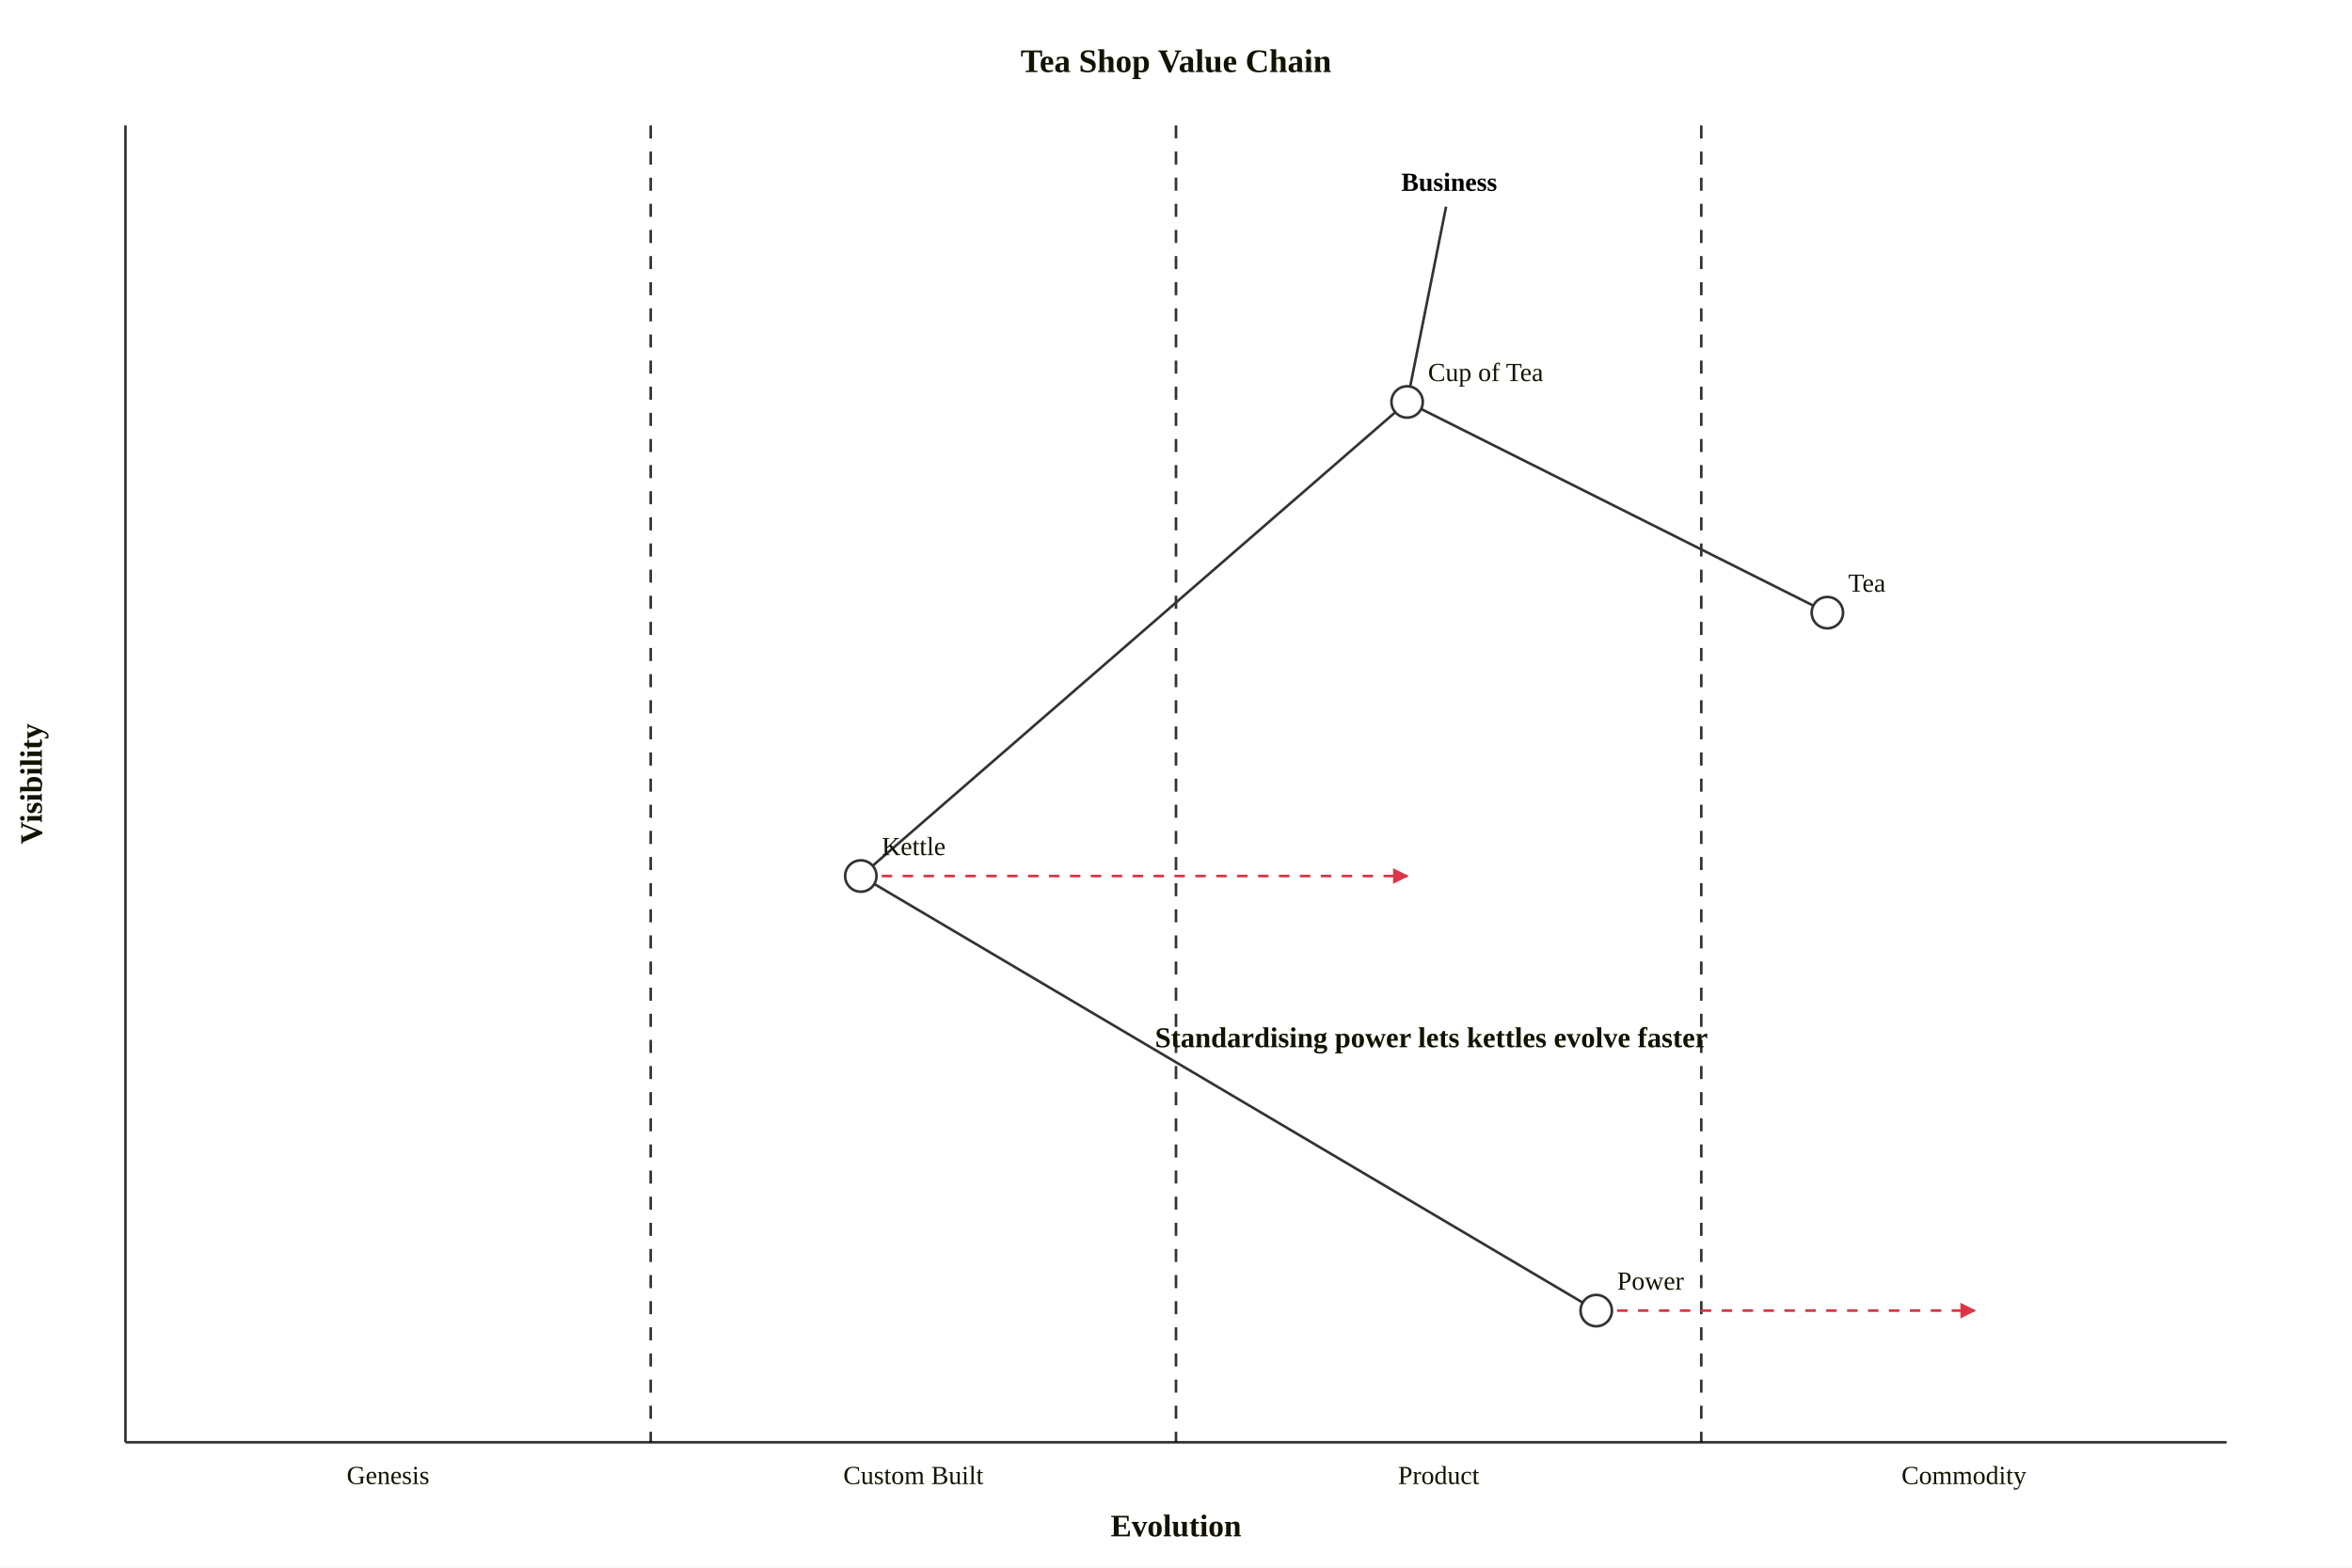
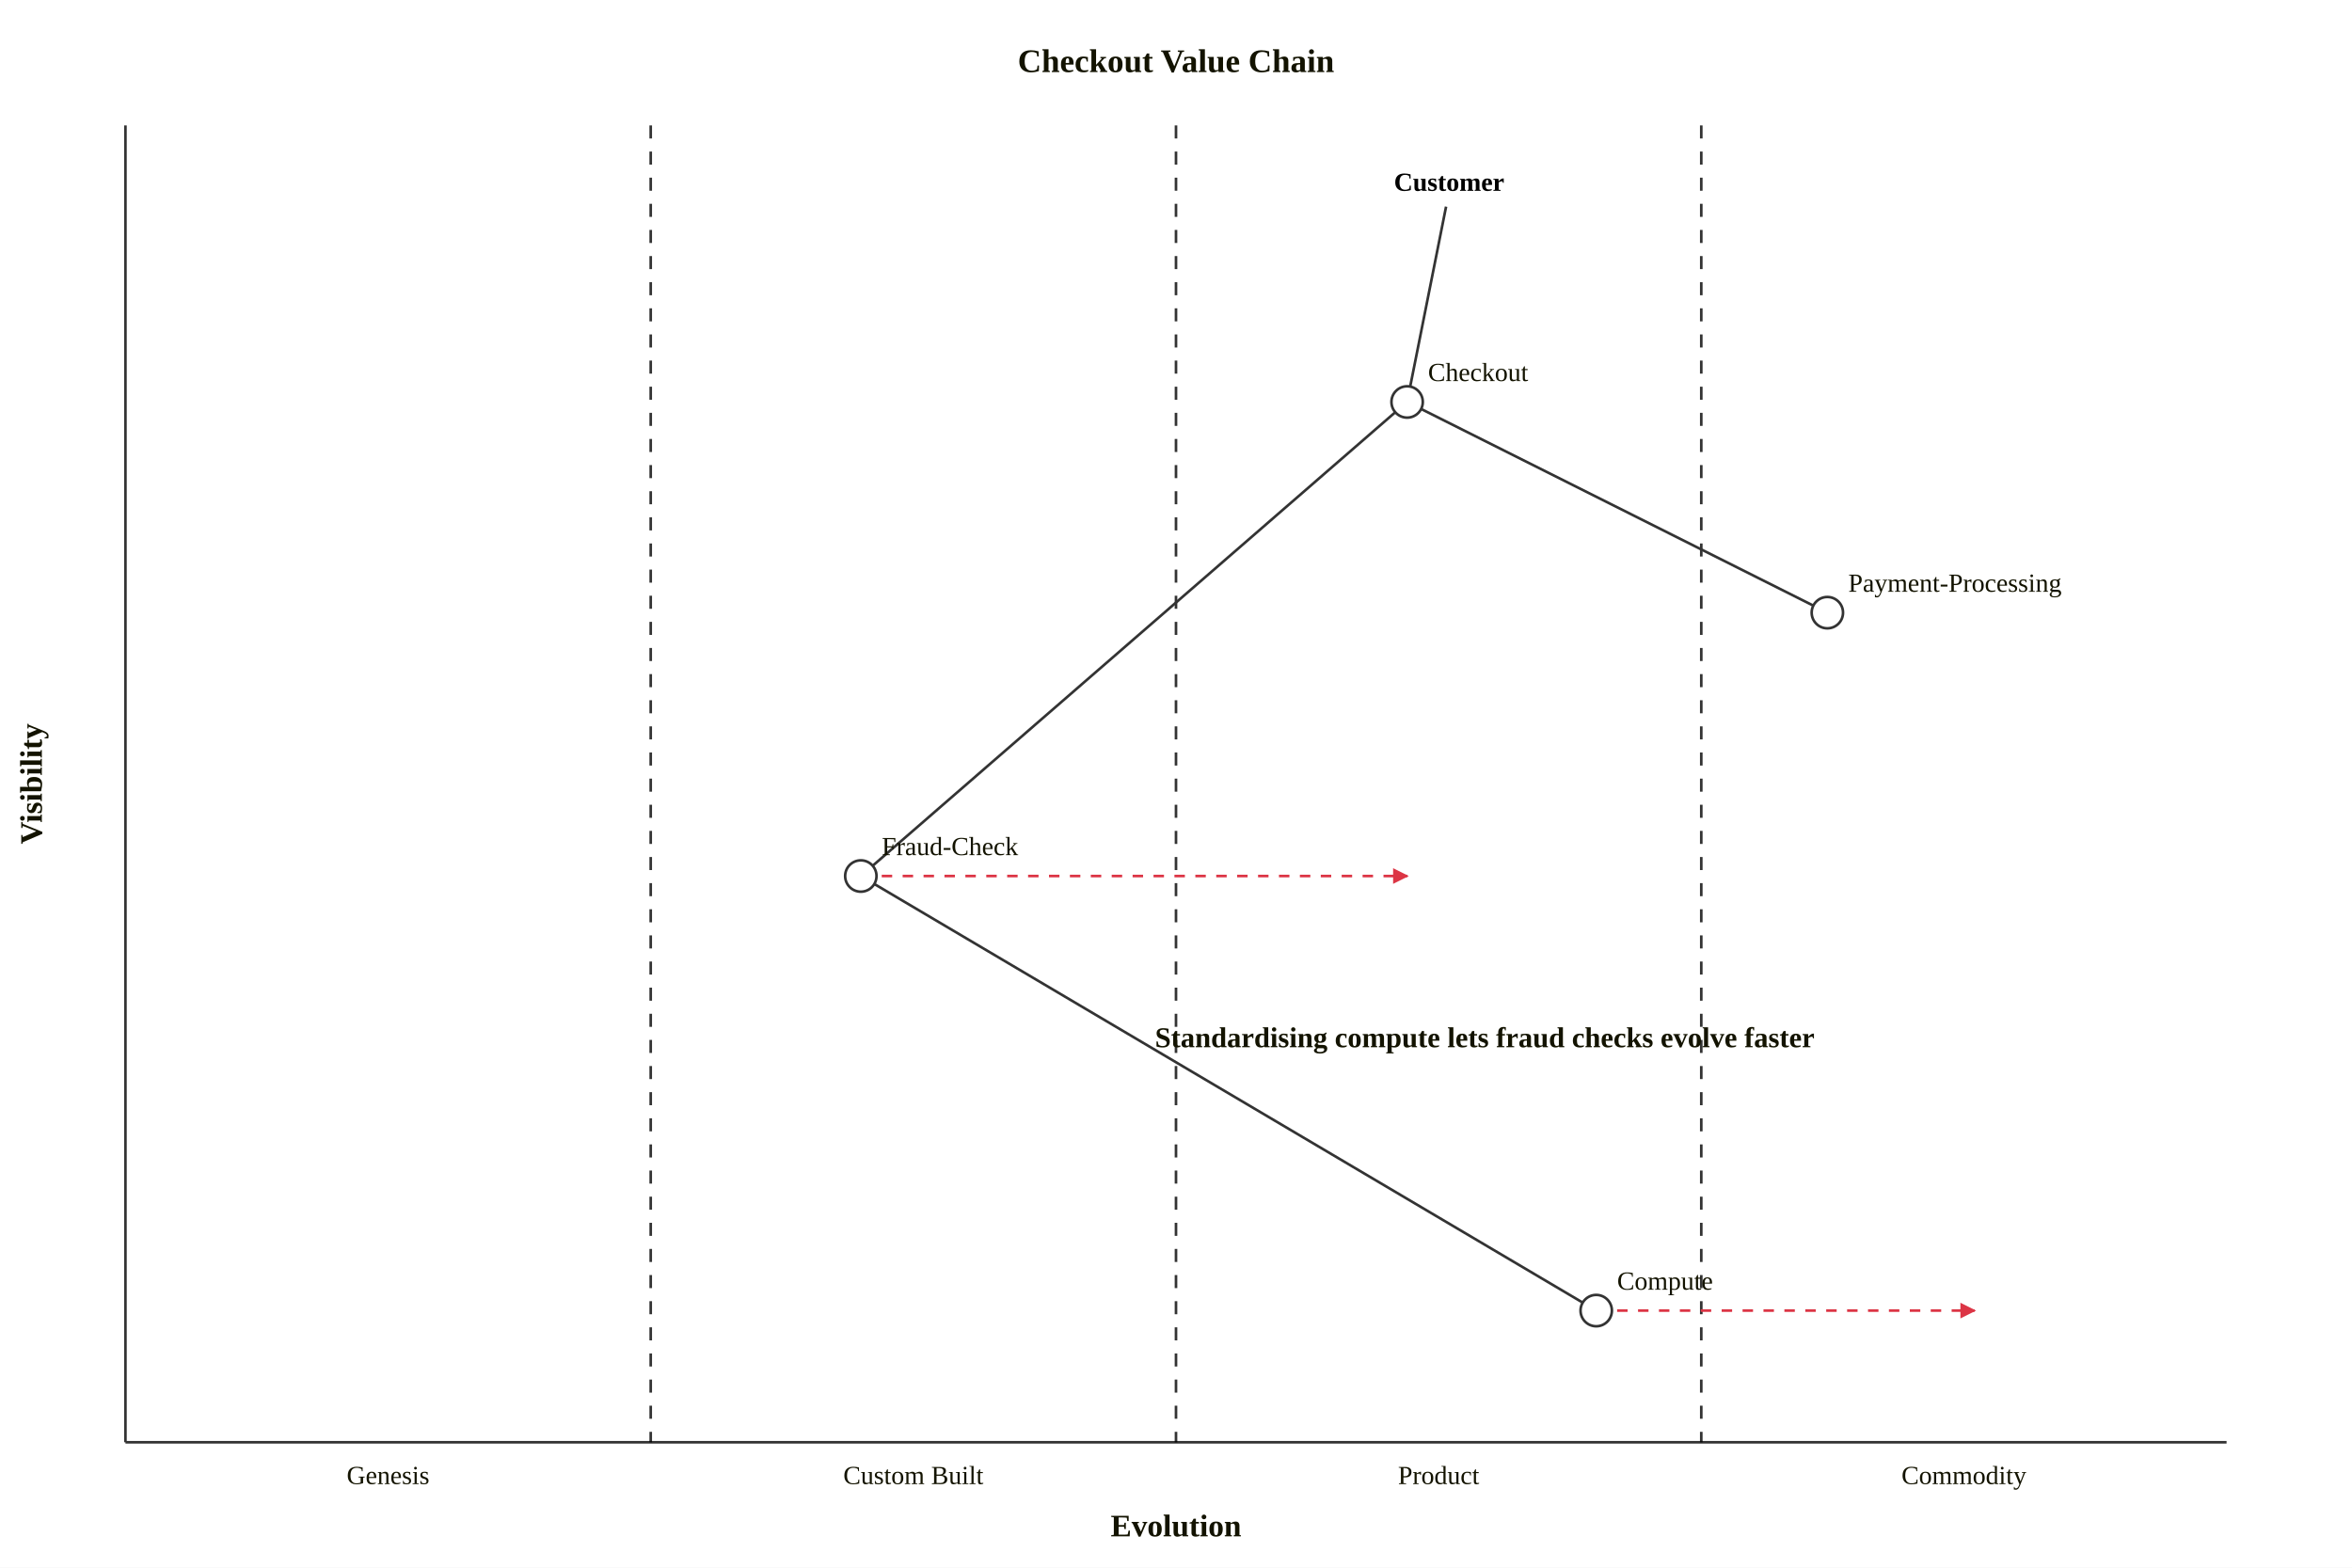
<svg xmlns="http://www.w3.org/2000/svg" id="my-svg" width="100%" style="max-width: 900px; background-color: white;" viewBox="0 0 900 600" role="graphics-document document" aria-roledescription="wardley">
  <g class="wardley-map">
    <rect class="wardley-background" width="900" height="600" fill="white" />
-     <text class="wardley-title" x="450" y="24" fill="#131300" font-size="12.6" font-weight="bold" text-anchor="middle" dominant-baseline="middle">Tea Shop Value Chain</text>
+     <text class="wardley-title" x="450" y="24" fill="#131300" font-size="12.6" font-weight="bold" text-anchor="middle" dominant-baseline="middle">Checkout Value Chain</text>
    <g class="wardley-axes">
      <line x1="48" x2="852" y1="552" y2="552" stroke="#333333" stroke-width="1" />
      <line x1="48" x2="48" y1="48" y2="552" stroke="#333333" stroke-width="1" />
      <text class="wardley-axis-label wardley-axis-label-x" x="450" y="588" fill="#131300" font-size="12" font-weight="bold" text-anchor="middle">Evolution</text>
      <text class="wardley-axis-label wardley-axis-label-y" x="16" y="300" fill="#131300" font-size="12" font-weight="bold" text-anchor="middle" transform="rotate(-90 16 300)">Visibility</text>
    </g>
    <g class="wardley-stages">
      <text class="wardley-stage-label" x="148.5" y="568" fill="#131300" font-size="10" text-anchor="middle">Genesis</text>
      <line x1="249" x2="249" y1="48" y2="552" stroke="#000" stroke-width="1" stroke-dasharray="5 5" opacity="0.8" />
      <text class="wardley-stage-label" x="349.5" y="568" fill="#131300" font-size="10" text-anchor="middle">Custom Built</text>
      <line x1="450" x2="450" y1="48" y2="552" stroke="#000" stroke-width="1" stroke-dasharray="5 5" opacity="0.8" />
      <text class="wardley-stage-label" x="550.5" y="568" fill="#131300" font-size="10" text-anchor="middle">Product</text>
      <line x1="651" x2="651" y1="48" y2="552" stroke="#000" stroke-width="1" stroke-dasharray="5 5" opacity="0.8" />
      <text class="wardley-stage-label" x="751.5" y="568" fill="#131300" font-size="10" text-anchor="middle">Commodity</text>
    </g>
    <g class="wardley-links">
      <line class="wardley-link" x1="553.347" y1="79.084" x2="539.613" y2="147.956" stroke="#333333" stroke-width="1" />
      <line class="wardley-link" x1="543.803" y1="156.53" x2="693.877" y2="231.79" stroke="#333333" stroke-width="1" />
      <line class="wardley-link" x1="533.909" y1="157.773" x2="333.931" y2="331.347" stroke="#333333" stroke-width="1" />
      <line class="wardley-link" x1="334.565" y1="338.333" x2="605.635" y2="498.547" stroke="#333333" stroke-width="1" />
    </g>
    <g class="wardley-trends">
      <line class="wardley-trend" x1="329.4" y1="335.28" x2="538.48" y2="335.28" stroke="#dc3545" stroke-width="1" stroke-dasharray="4 4" marker-end="url(#arrow-my-svg)" />
      <line class="wardley-trend" x1="610.8" y1="501.6" x2="755.56" y2="501.6" stroke="#dc3545" stroke-width="1" stroke-dasharray="4 4" marker-end="url(#arrow-my-svg)" />
    </g>
    <g class="wardley-nodes">
      <g class="wardley-node wardley-node--anchor">
-         <text x="554.52" y="70.2" class="wardley-node-label" fill="#000" font-size="10" font-weight="bold" text-anchor="middle" dominant-baseline="middle">Business</text>
+         <text x="554.52" y="70.2" class="wardley-node-label" fill="#000" font-size="10" font-weight="bold" text-anchor="middle" dominant-baseline="middle">Customer</text>
      </g>
      <g class="wardley-node wardley-node--component">
        <circle cx="538.44" cy="153.84" r="6" fill="white" stroke="#333333" stroke-width="1" />
-         <text x="546.44" y="145.84" class="wardley-node-label" fill="#131300" font-size="10" font-weight="normal" text-anchor="start" dominant-baseline="auto">Cup of Tea</text>
+         <text x="546.44" y="145.84" class="wardley-node-label" fill="#131300" font-size="10" font-weight="normal" text-anchor="start" dominant-baseline="auto">Checkout</text>
      </g>
      <g class="wardley-node wardley-node--component">
        <circle cx="699.24" cy="234.48" r="6" fill="white" stroke="#333333" stroke-width="1" />
-         <text x="707.24" y="226.48" class="wardley-node-label" fill="#131300" font-size="10" font-weight="normal" text-anchor="start" dominant-baseline="auto">Tea</text>
+         <text x="707.24" y="226.48" class="wardley-node-label" fill="#131300" font-size="10" font-weight="normal" text-anchor="start" dominant-baseline="auto">Payment-Processing</text>
      </g>
      <g class="wardley-node wardley-node--component">
        <circle cx="329.4" cy="335.28" r="6" fill="white" stroke="#333333" stroke-width="1" />
-         <text x="337.4" y="327.28" class="wardley-node-label" fill="#131300" font-size="10" font-weight="normal" text-anchor="start" dominant-baseline="auto">Kettle</text>
+         <text x="337.4" y="327.28" class="wardley-node-label" fill="#131300" font-size="10" font-weight="normal" text-anchor="start" dominant-baseline="auto">Fraud-Check</text>
      </g>
      <g class="wardley-node wardley-node--component">
        <circle cx="610.8" cy="501.6" r="6" fill="white" stroke="#333333" stroke-width="1" />
-         <text x="618.8" y="493.6" class="wardley-node-label" fill="#131300" font-size="10" font-weight="normal" text-anchor="start" dominant-baseline="auto">Power</text>
+         <text x="618.8" y="493.6" class="wardley-node-label" fill="#131300" font-size="10" font-weight="normal" text-anchor="start" dominant-baseline="auto">Compute</text>
      </g>
    </g>
    <g class="wardley-notes">
-       <text x="441.96" y="400.8" text-anchor="start" font-size="11" fill="#131300" font-weight="bold">Standardising power lets kettles evolve faster</text>
+       <text x="441.96" y="400.8" text-anchor="start" font-size="11" fill="#131300" font-weight="bold">Standardising compute lets fraud checks evolve faster</text>
    </g>
  </g>
  <defs>
    <marker id="arrow-my-svg" viewBox="0 0 10 10" refX="9" refY="5" markerWidth="6" markerHeight="6" orient="auto-start-reverse">
      <path d="M 0 0 L 10 5 L 0 10 z" fill="#dc3545" stroke="none" />
    </marker>
    <marker id="link-arrow-end-my-svg" viewBox="0 0 10 10" refX="9" refY="5" markerWidth="5" markerHeight="5" orient="auto">
      <path d="M 0 0 L 10 5 L 0 10 z" fill="#333333" stroke="none" />
    </marker>
    <marker id="link-arrow-start-my-svg" viewBox="0 0 10 10" refX="1" refY="5" markerWidth="5" markerHeight="5" orient="auto">
      <path d="M 10 0 L 0 5 L 10 10 z" fill="#333333" stroke="none" />
    </marker>
  </defs>
</svg>
